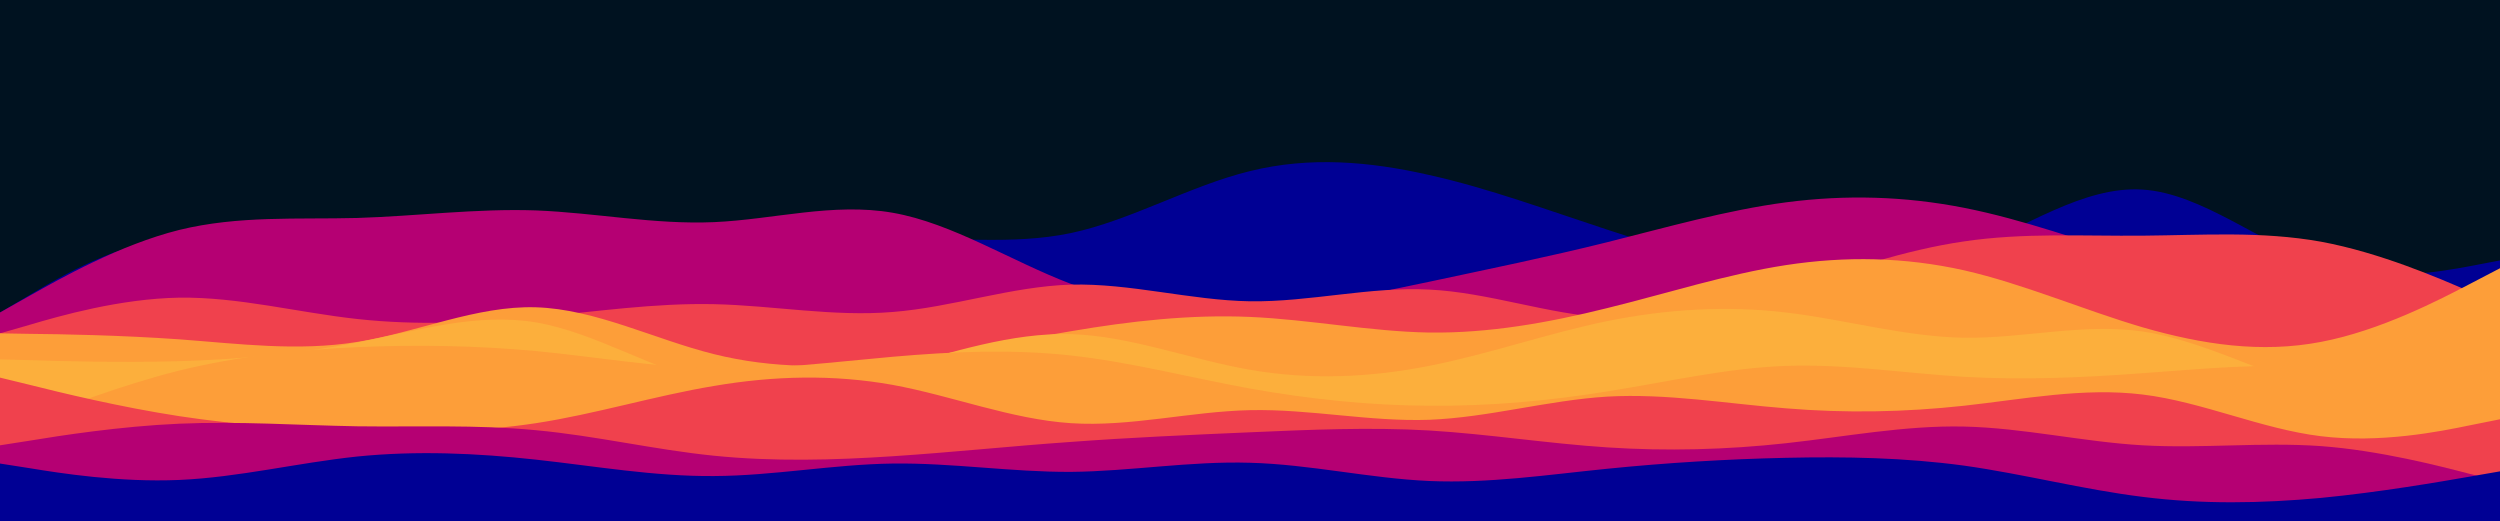
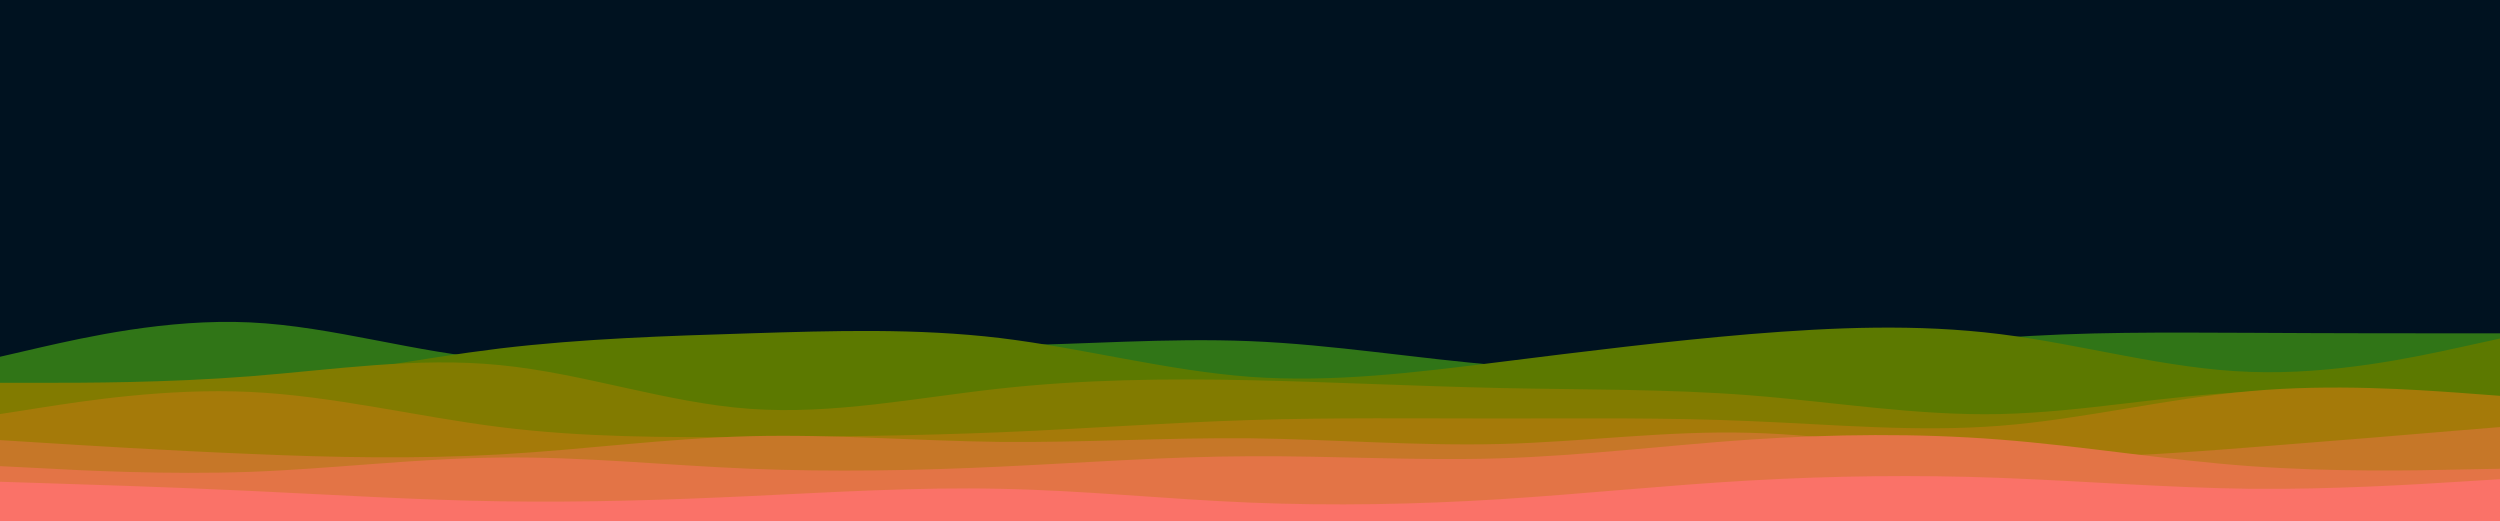
<svg xmlns="http://www.w3.org/2000/svg" id="visual" viewBox="0 0 960 200" width="960" height="200" version="1.1">
  <rect x="0" y="0" width="960" height="200" fill="#001220" />
-   <path d="M0 120L11.5 113.2C23 106.3 46 92.7 68.8 91.2C91.7 89.7 114.3 100.3 137.2 101.5C160 102.7 183 94.3 205.8 93.7C228.7 93 251.3 100 274.2 100.2C297 100.3 320 93.7 342.8 92.2C365.7 90.7 388.3 94.3 411.2 89.5C434 84.7 457 71.3 480 65.7C503 60 526 62 548.8 67.2C571.7 72.3 594.3 80.7 617.2 88.2C640 95.7 663 102.3 685.8 104.8C708.7 107.3 731.3 105.7 754.2 96.7C777 87.7 800 71.3 822.8 72.8C845.7 74.3 868.3 93.7 891.2 101.2C914 108.7 937 104.3 948.5 102.2L960 100L960 201L948.5 201C937 201 914 201 891.2 201C868.3 201 845.7 201 822.8 201C800 201 777 201 754.2 201C731.3 201 708.7 201 685.8 201C663 201 640 201 617.2 201C594.3 201 571.7 201 548.8 201C526 201 503 201 480 201C457 201 434 201 411.2 201C388.3 201 365.7 201 342.8 201C320 201 297 201 274.2 201C251.3 201 228.7 201 205.8 201C183 201 160 201 137.2 201C114.3 201 91.7 201 68.8 201C46 201 23 201 11.5 201L0 201Z" fill="#000094" />
-   <path d="M0 120L11.5 113.5C23 107 46 94 68.8 88.3C91.7 82.7 114.3 84.3 137.2 83.7C160 83 183 80 205.8 80.8C228.7 81.7 251.3 86.3 274.2 85.3C297 84.3 320 77.7 342.8 81.7C365.7 85.7 388.3 100.3 411.2 109C434 117.7 457 120.3 480 119.2C503 118 526 113 548.8 108.2C571.7 103.3 594.3 98.7 617.2 93C640 87.3 663 80.7 685.8 77.7C708.7 74.7 731.3 75.3 754.2 79.8C777 84.3 800 92.7 822.8 99.8C845.7 107 868.3 113 891.2 117.8C914 122.7 937 126.3 948.5 128.2L960 130L960 201L948.5 201C937 201 914 201 891.2 201C868.3 201 845.7 201 822.8 201C800 201 777 201 754.2 201C731.3 201 708.7 201 685.8 201C663 201 640 201 617.2 201C594.3 201 571.7 201 548.8 201C526 201 503 201 480 201C457 201 434 201 411.2 201C388.3 201 365.7 201 342.8 201C320 201 297 201 274.2 201C251.3 201 228.7 201 205.8 201C183 201 160 201 137.2 201C114.3 201 91.7 201 68.8 201C46 201 23 201 11.5 201L0 201Z" fill="#b50073" />
-   <path d="M0 128L11.5 124.7C23 121.3 46 114.7 68.8 114.3C91.7 114 114.3 120 137.2 122.5C160 125 183 124 205.8 121.8C228.7 119.7 251.3 116.3 274.2 116.8C297 117.3 320 121.7 342.8 119.8C365.7 118 388.3 110 411.2 109.3C434 108.7 457 115.3 480 115.7C503 116 526 110 548.8 111.2C571.7 112.3 594.3 120.7 617.2 122C640 123.3 663 117.7 685.8 110.8C708.7 104 731.3 96 754.2 92.7C777 89.3 800 90.7 822.8 90.5C845.7 90.3 868.3 88.7 891.2 92.8C914 97 937 107 948.5 112L960 117L960 201L948.5 201C937 201 914 201 891.2 201C868.3 201 845.7 201 822.8 201C800 201 777 201 754.2 201C731.3 201 708.7 201 685.8 201C663 201 640 201 617.2 201C594.3 201 571.7 201 548.8 201C526 201 503 201 480 201C457 201 434 201 411.2 201C388.3 201 365.7 201 342.8 201C320 201 297 201 274.2 201C251.3 201 228.7 201 205.8 201C183 201 160 201 137.2 201C114.3 201 91.7 201 68.8 201C46 201 23 201 11.5 201L0 201Z" fill="#f0414d" />
-   <path d="M0 128L11.5 128.2C23 128.3 46 128.7 68.8 130.3C91.7 132 114.3 135 137.2 131.3C160 127.7 183 117.3 205.8 118C228.7 118.7 251.3 130.3 274.2 136C297 141.7 320 141.3 342.8 138.7C365.7 136 388.3 131 411.2 127.2C434 123.3 457 120.7 480 121.7C503 122.7 526 127.3 548.8 127.7C571.7 128 594.3 124 617.2 118.3C640 112.7 663 105.3 685.8 101.8C708.7 98.3 731.3 98.7 754.2 103.8C777 109 800 119 822.8 125.7C845.7 132.3 868.3 135.7 891.2 131.3C914 127 937 115 948.5 109L960 103L960 201L948.5 201C937 201 914 201 891.2 201C868.3 201 845.7 201 822.8 201C800 201 777 201 754.2 201C731.3 201 708.7 201 685.8 201C663 201 640 201 617.2 201C594.3 201 571.7 201 548.8 201C526 201 503 201 480 201C457 201 434 201 411.2 201C388.3 201 365.7 201 342.8 201C320 201 297 201 274.2 201C251.3 201 228.7 201 205.8 201C183 201 160 201 137.2 201C114.3 201 91.7 201 68.8 201C46 201 23 201 11.5 201L0 201Z" fill="#fd9e39" />
-   <path d="M0 138L11.5 138.3C23 138.7 46 139.3 68.8 138.7C91.7 138 114.3 136 137.2 131.5C160 127 183 120 205.8 123.8C228.7 127.7 251.3 142.3 274.2 147.3C297 152.3 320 147.7 342.8 141.5C365.7 135.3 388.3 127.7 411.2 128.3C434 129 457 138 480 142C503 146 526 145 548.8 140.5C571.7 136 594.3 128 617.2 123.3C640 118.7 663 117.3 685.8 120C708.7 122.7 731.3 129.3 754.2 129.7C777 130 800 124 822.8 127.3C845.7 130.7 868.3 143.3 891.2 149.5C914 155.7 937 155.3 948.5 155.2L960 155L960 201L948.5 201C937 201 914 201 891.2 201C868.3 201 845.7 201 822.8 201C800 201 777 201 754.2 201C731.3 201 708.7 201 685.8 201C663 201 640 201 617.2 201C594.3 201 571.7 201 548.8 201C526 201 503 201 480 201C457 201 434 201 411.2 201C388.3 201 365.7 201 342.8 201C320 201 297 201 274.2 201C251.3 201 228.7 201 205.8 201C183 201 160 201 137.2 201C114.3 201 91.7 201 68.8 201C46 201 23 201 11.5 201L0 201Z" fill="#fcaf3c" />
-   <path d="M0 166L11.5 161.5C23 157 46 148 68.8 142.3C91.7 136.7 114.3 134.3 137.2 133.3C160 132.3 183 132.7 205.8 134.8C228.7 137 251.3 141 274.2 141.5C297 142 320 139 342.8 137C365.7 135 388.3 134 411.2 136.5C434 139 457 145 480 149.2C503 153.3 526 155.7 548.8 155.8C571.7 156 594.3 154 617.2 150.3C640 146.7 663 141.3 685.8 140.5C708.7 139.7 731.3 143.3 754.2 144.7C777 146 800 145 822.8 143.3C845.7 141.7 868.3 139.3 891.2 141.2C914 143 937 149 948.5 152L960 155L960 201L948.5 201C937 201 914 201 891.2 201C868.3 201 845.7 201 822.8 201C800 201 777 201 754.2 201C731.3 201 708.7 201 685.8 201C663 201 640 201 617.2 201C594.3 201 571.7 201 548.8 201C526 201 503 201 480 201C457 201 434 201 411.2 201C388.3 201 365.7 201 342.8 201C320 201 297 201 274.2 201C251.3 201 228.7 201 205.8 201C183 201 160 201 137.2 201C114.3 201 91.7 201 68.8 201C46 201 23 201 11.5 201L0 201Z" fill="#fd9e39" />
-   <path d="M0 145L11.5 147.8C23 150.7 46 156.3 68.8 159.8C91.7 163.3 114.3 164.7 137.2 165.3C160 166 183 166 205.8 162.5C228.7 159 251.3 152 274.2 148.2C297 144.3 320 143.7 342.8 147.8C365.7 152 388.3 161 411.2 162.5C434 164 457 158 480 157.5C503 157 526 162 548.8 161.2C571.7 160.3 594.3 153.7 617.2 152.3C640 151 663 155 685.8 156.8C708.7 158.7 731.3 158.3 754.2 155.8C777 153.3 800 148.7 822.8 151.5C845.7 154.3 868.3 164.7 891.2 167.5C914 170.3 937 165.7 948.5 163.3L960 161L960 201L948.5 201C937 201 914 201 891.2 201C868.3 201 845.7 201 822.8 201C800 201 777 201 754.2 201C731.3 201 708.7 201 685.8 201C663 201 640 201 617.2 201C594.3 201 571.7 201 548.8 201C526 201 503 201 480 201C457 201 434 201 411.2 201C388.3 201 365.7 201 342.8 201C320 201 297 201 274.2 201C251.3 201 228.7 201 205.8 201C183 201 160 201 137.2 201C114.3 201 91.7 201 68.8 201C46 201 23 201 11.5 201L0 201Z" fill="#f0414d" />
-   <path d="M0 171L11.5 169.2C23 167.3 46 163.7 68.8 162.7C91.7 161.7 114.3 163.3 137.2 163.7C160 164 183 163 205.8 165.2C228.7 167.3 251.3 172.7 274.2 175C297 177.3 320 176.7 342.8 175.2C365.7 173.7 388.3 171.3 411.2 169.7C434 168 457 167 480 166C503 165 526 164 548.8 165.3C571.7 166.7 594.3 170.3 617.2 171.8C640 173.3 663 172.7 685.8 170.2C708.7 167.7 731.3 163.3 754.2 163.8C777 164.3 800 169.7 822.8 171C845.7 172.3 868.3 169.7 891.2 171.3C914 173 937 179 948.5 182L960 185L960 201L948.5 201C937 201 914 201 891.2 201C868.3 201 845.7 201 822.8 201C800 201 777 201 754.2 201C731.3 201 708.7 201 685.8 201C663 201 640 201 617.2 201C594.3 201 571.7 201 548.8 201C526 201 503 201 480 201C457 201 434 201 411.2 201C388.3 201 365.7 201 342.8 201C320 201 297 201 274.2 201C251.3 201 228.7 201 205.8 201C183 201 160 201 137.2 201C114.3 201 91.7 201 68.8 201C46 201 23 201 11.5 201L0 201Z" fill="#b50073" />
-   <path d="M0 178L11.5 179.8C23 181.7 46 185.3 68.8 184.3C91.7 183.3 114.3 177.7 137.2 175.3C160 173 183 174 205.8 176.5C228.7 179 251.3 183 274.2 182.8C297 182.7 320 178.3 342.8 178C365.7 177.7 388.3 181.3 411.2 181.2C434 181 457 177 480 177.7C503 178.3 526 183.7 548.8 184.7C571.7 185.7 594.3 182.3 617.2 180C640 177.7 663 176.3 685.8 175.8C708.7 175.3 731.3 175.7 754.2 178.8C777 182 800 188 822.8 190.8C845.7 193.7 868.3 193.3 891.2 191.2C914 189 937 185 948.5 183L960 181L960 201L948.5 201C937 201 914 201 891.2 201C868.3 201 845.7 201 822.8 201C800 201 777 201 754.2 201C731.3 201 708.7 201 685.8 201C663 201 640 201 617.2 201C594.3 201 571.7 201 548.8 201C526 201 503 201 480 201C457 201 434 201 411.2 201C388.3 201 365.7 201 342.8 201C320 201 297 201 274.2 201C251.3 201 228.7 201 205.8 201C183 201 160 201 137.2 201C114.3 201 91.7 201 68.8 201C46 201 23 201 11.5 201L0 201Z" fill="#000094" />
+   <path d="M0 137L16 133.3C32 129.7 64 122.3 96 123.8C128 125.3 160 135.7 192 138C224 140.3 256 134.7 288 132.8C320 131 352 133 384 132.7C416 132.3 448 129.7 480 131C512 132.3 544 137.7 576 140.3C608 143 640 143 672 140.3C704 137.7 736 132.3 768 129.8C800 127.3 832 127.7 864 127.8C896 128 928 128 944 128L960 128L960 201L944 201C928 201 896 201 864 201C832 201 800 201 768 201C736 201 704 201 672 201C640 201 608 201 576 201C544 201 512 201 480 201C448 201 416 201 384 201C352 201 320 201 288 201C256 201 224 201 192 201C160 201 128 201 96 201C64 201 32 201 16 201L0 201Z" fill="#307517" />
+   <path d="M0 153L16 152.7C32 152.3 64 151.7 96 148C128 144.3 160 137.7 192 133.8C224 130 256 129 288 128C320 127 352 126 384 129.8C416 133.7 448 142.3 480 144.7C512 147 544 143 576 139C608 135 640 131 672 128.3C704 125.7 736 124.3 768 128.3C800 132.3 832 141.7 864 142.8C896 144 928 137 944 133.5L960 130L960 201L944 201C928 201 896 201 864 201C832 201 800 201 768 201C736 201 704 201 672 201C640 201 608 201 576 201C544 201 512 201 480 201C448 201 416 201 384 201C352 201 320 201 288 201C256 201 224 201 192 201C160 201 128 201 96 201C64 201 32 201 16 201L0 201Z" fill="#5c7900" />
+   <path d="M0 147L16 147C32 147 64 147 96 144.5C128 142 160 137 192 140.2C224 143.3 256 154.7 288 157C320 159.3 352 152.7 384 149.2C416 145.7 448 145.3 480 146C512 146.7 544 148.3 576 149C608 149.7 640 149.3 672 151.8C704 154.3 736 159.7 768 159C800 158.3 832 151.7 864 150.5C896 149.3 928 153.7 944 155.8L960 158L960 201L944 201C928 201 896 201 864 201C832 201 800 201 768 201C736 201 704 201 672 201C640 201 608 201 576 201C544 201 512 201 480 201C448 201 416 201 384 201C352 201 320 201 288 201C256 201 224 201 192 201C160 201 128 201 96 201C64 201 32 201 16 201L0 201Z" fill="#827b00" />
+   <path d="M0 159L16 156.5C32 154 64 149 96 150.5C128 152 160 160 192 164C224 168 256 168 288 167.8C320 167.7 352 167.3 384 166C416 164.7 448 162.3 480 161.3C512 160.3 544 160.7 576 160.7C608 160.7 640 160.3 672 161.7C704 163 736 166 768 163.5C800 161 832 153 864 150.2C896 147.3 928 149.7 944 150.8L960 152L960 201L944 201C928 201 896 201 864 201C832 201 800 201 768 201C736 201 704 201 672 201C640 201 608 201 576 201C544 201 512 201 480 201C448 201 416 201 384 201C352 201 320 201 288 201C256 201 224 201 192 201C160 201 128 201 96 201C64 201 32 201 16 201L0 201Z" fill="#a57a09" />
+   <path d="M0 169L16 170C32 171 64 173 96 174.3C128 175.7 160 176.3 192 174.5C224 172.7 256 168.3 288 167.5C320 166.7 352 169.3 384 169.7C416 170 448 168 480 168.3C512 168.7 544 171.3 576 170.5C608 169.7 640 165.3 672 166.2C704 167 736 173 768 174.8C800 176.7 832 174.3 864 171.8C896 169.3 928 166.7 944 165.3L960 164L960 201L944 201C928 201 896 201 864 201C832 201 800 201 768 201C736 201 704 201 672 201C640 201 608 201 576 201C544 201 512 201 480 201C448 201 416 201 384 201C352 201 320 201 288 201C256 201 224 201 192 201C160 201 128 201 96 201C64 201 32 201 16 201L0 201Z" fill="#c67728" />
+   <path d="M0 179L16 179.8C32 180.7 64 182.3 96 181.2C128 180 160 176 192 175.7C224 175.3 256 178.7 288 180C320 181.3 352 180.7 384 179.2C416 177.7 448 175.3 480 175.2C512 175 544 177 576 176C608 175 640 171 672 168.8C704 166.7 736 166.3 768 168.8C800 171.3 832 176.7 864 179C896 181.3 928 180.7 944 180.3L960 180L960 201L944 201C928 201 896 201 864 201C832 201 800 201 768 201C736 201 704 201 672 201C640 201 608 201 576 201C544 201 512 201 480 201C448 201 416 201 384 201C352 201 320 201 288 201C256 201 224 201 192 201C160 201 128 201 96 201C64 201 32 201 16 201L0 201Z" fill="#e37446" />
+   <path d="M0 185L16 185.5C32 186 64 187 96 188.5C128 190 160 192 192 192.5C224 193 256 192 288 190.5C320 189 352 187 384 187.7C416 188.3 448 191.7 480 193C512 194.3 544 193.7 576 191.7C608 189.7 640 186.3 672 184.5C704 182.7 736 182.3 768 183.5C800 184.7 832 187.3 864 187.7C896 188 928 186 944 185L960 184L960 201L944 201C928 201 896 201 864 201C832 201 800 201 768 201C736 201 704 201 672 201C640 201 608 201 576 201C544 201 512 201 480 201C448 201 416 201 384 201C352 201 320 201 288 201C256 201 224 201 192 201C160 201 128 201 96 201C64 201 32 201 16 201L0 201Z" fill="#fa7268" />
</svg>
